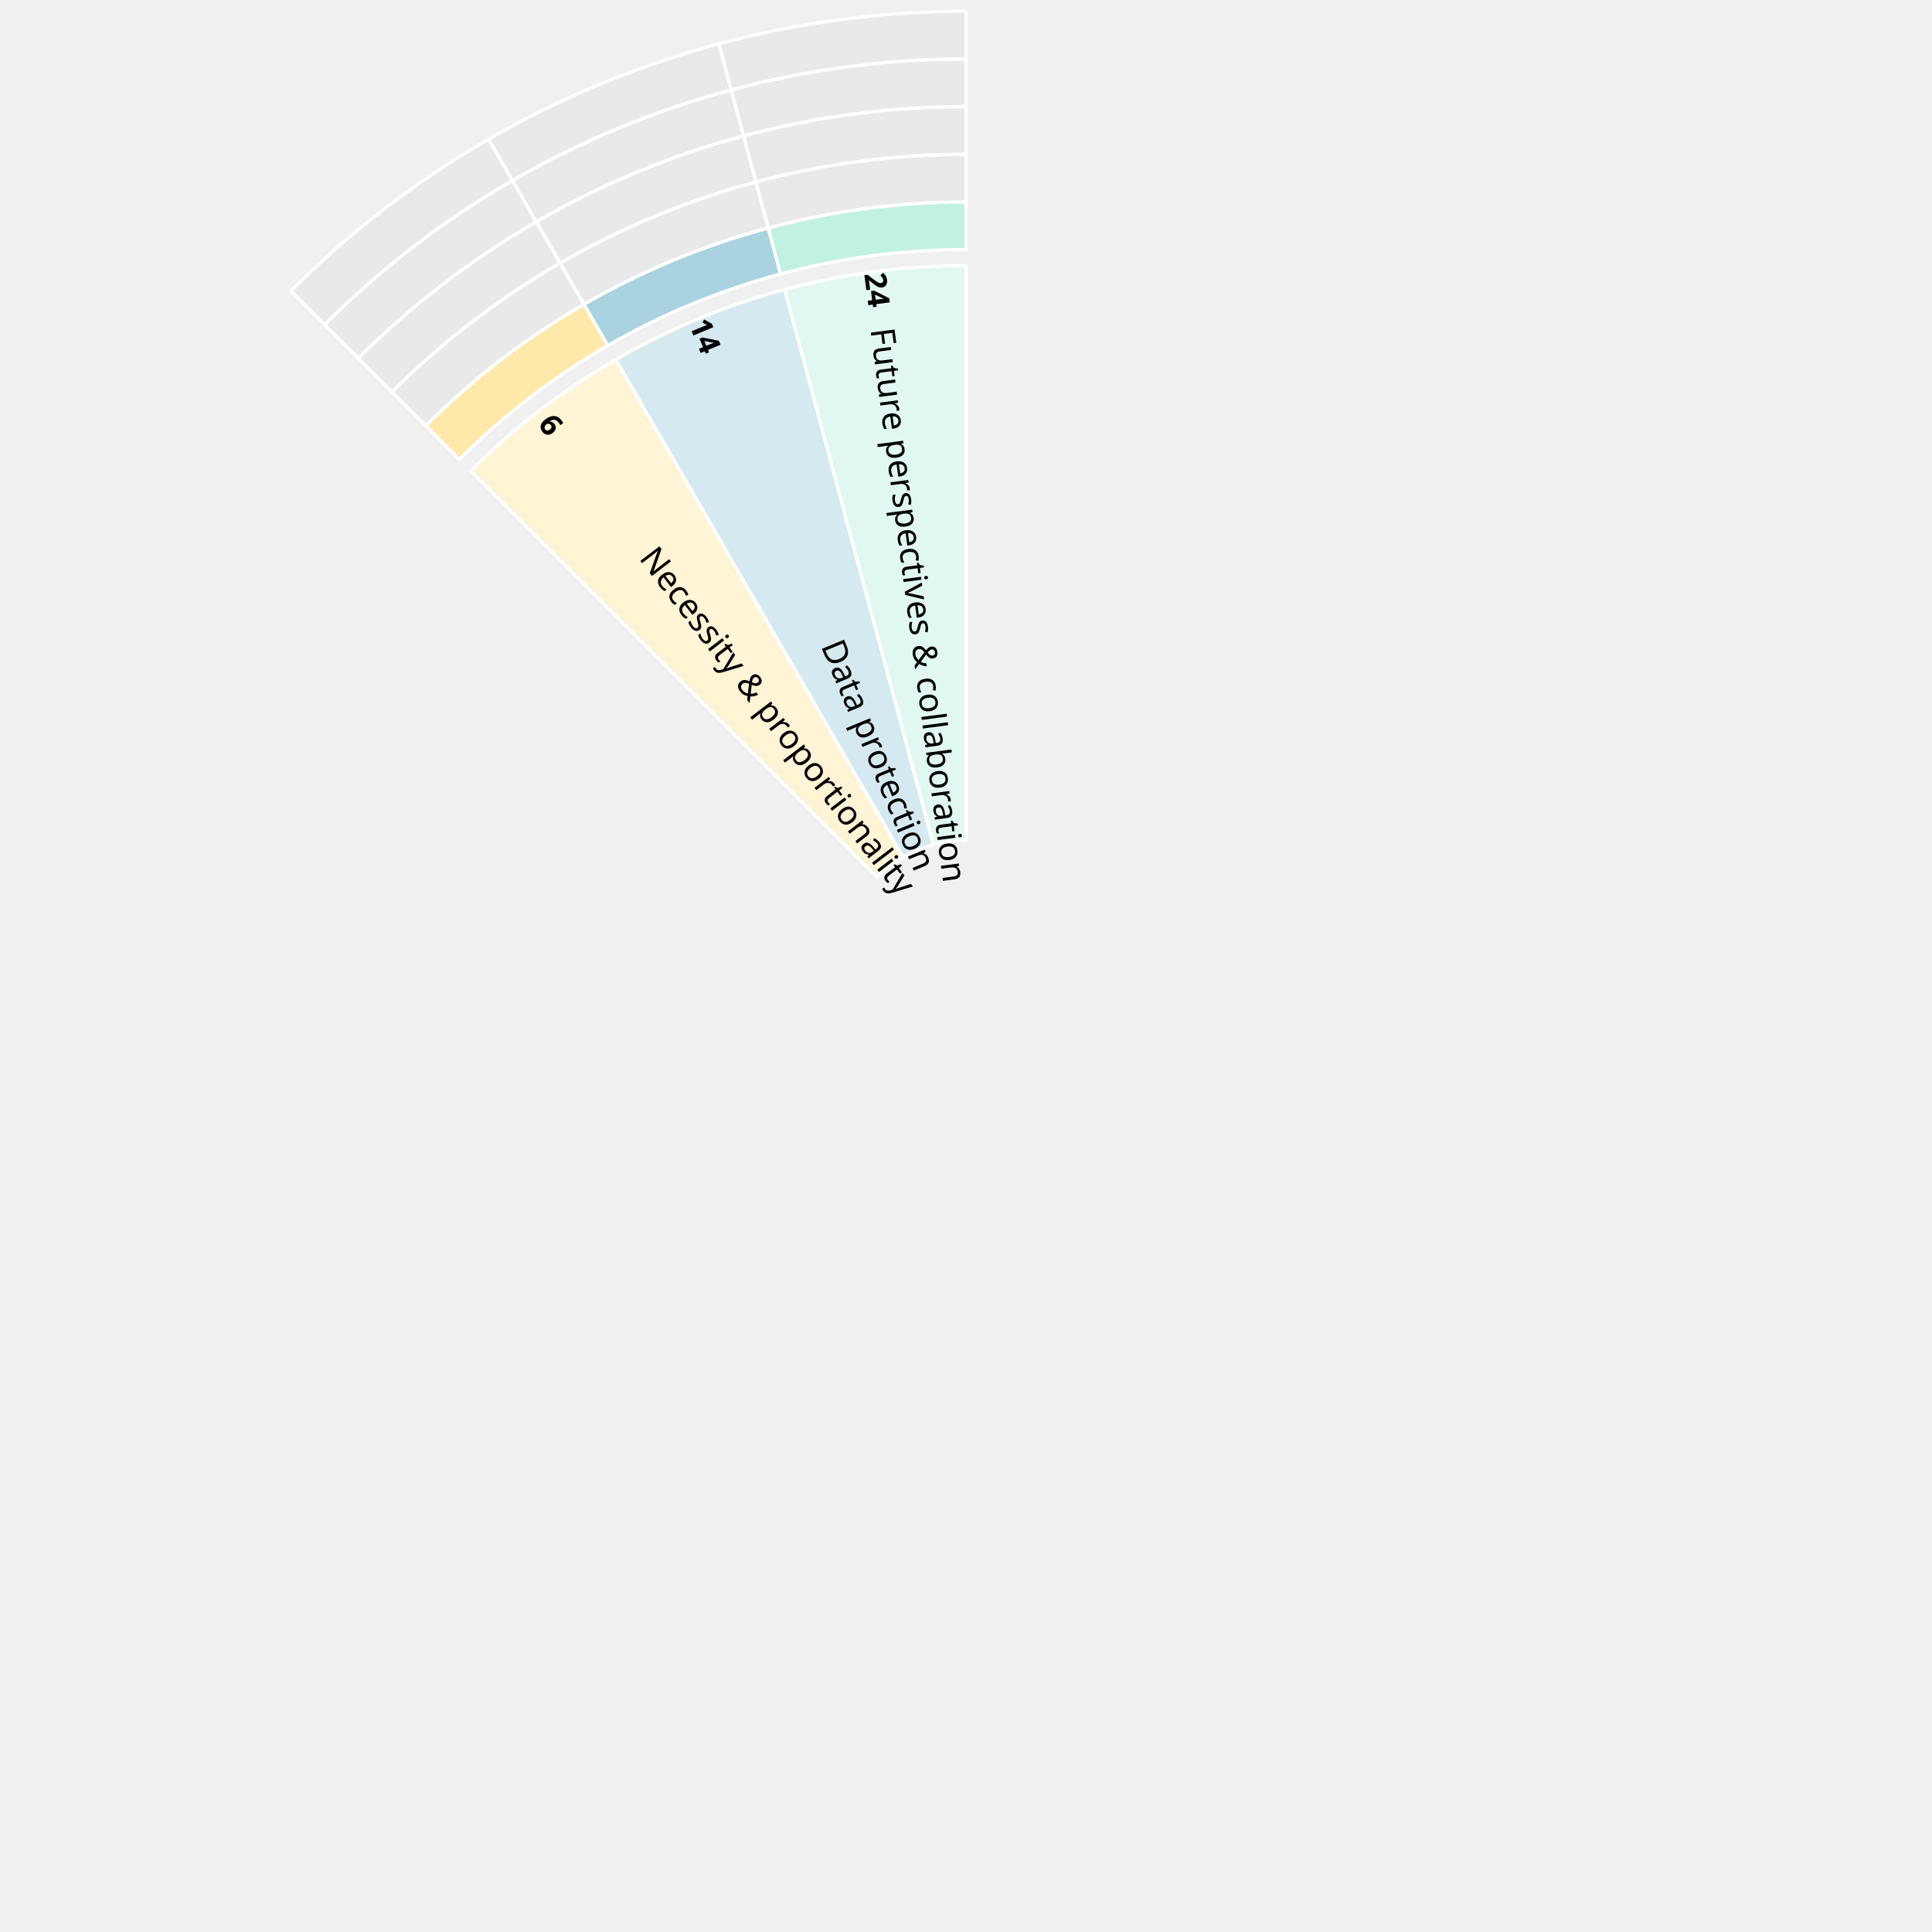
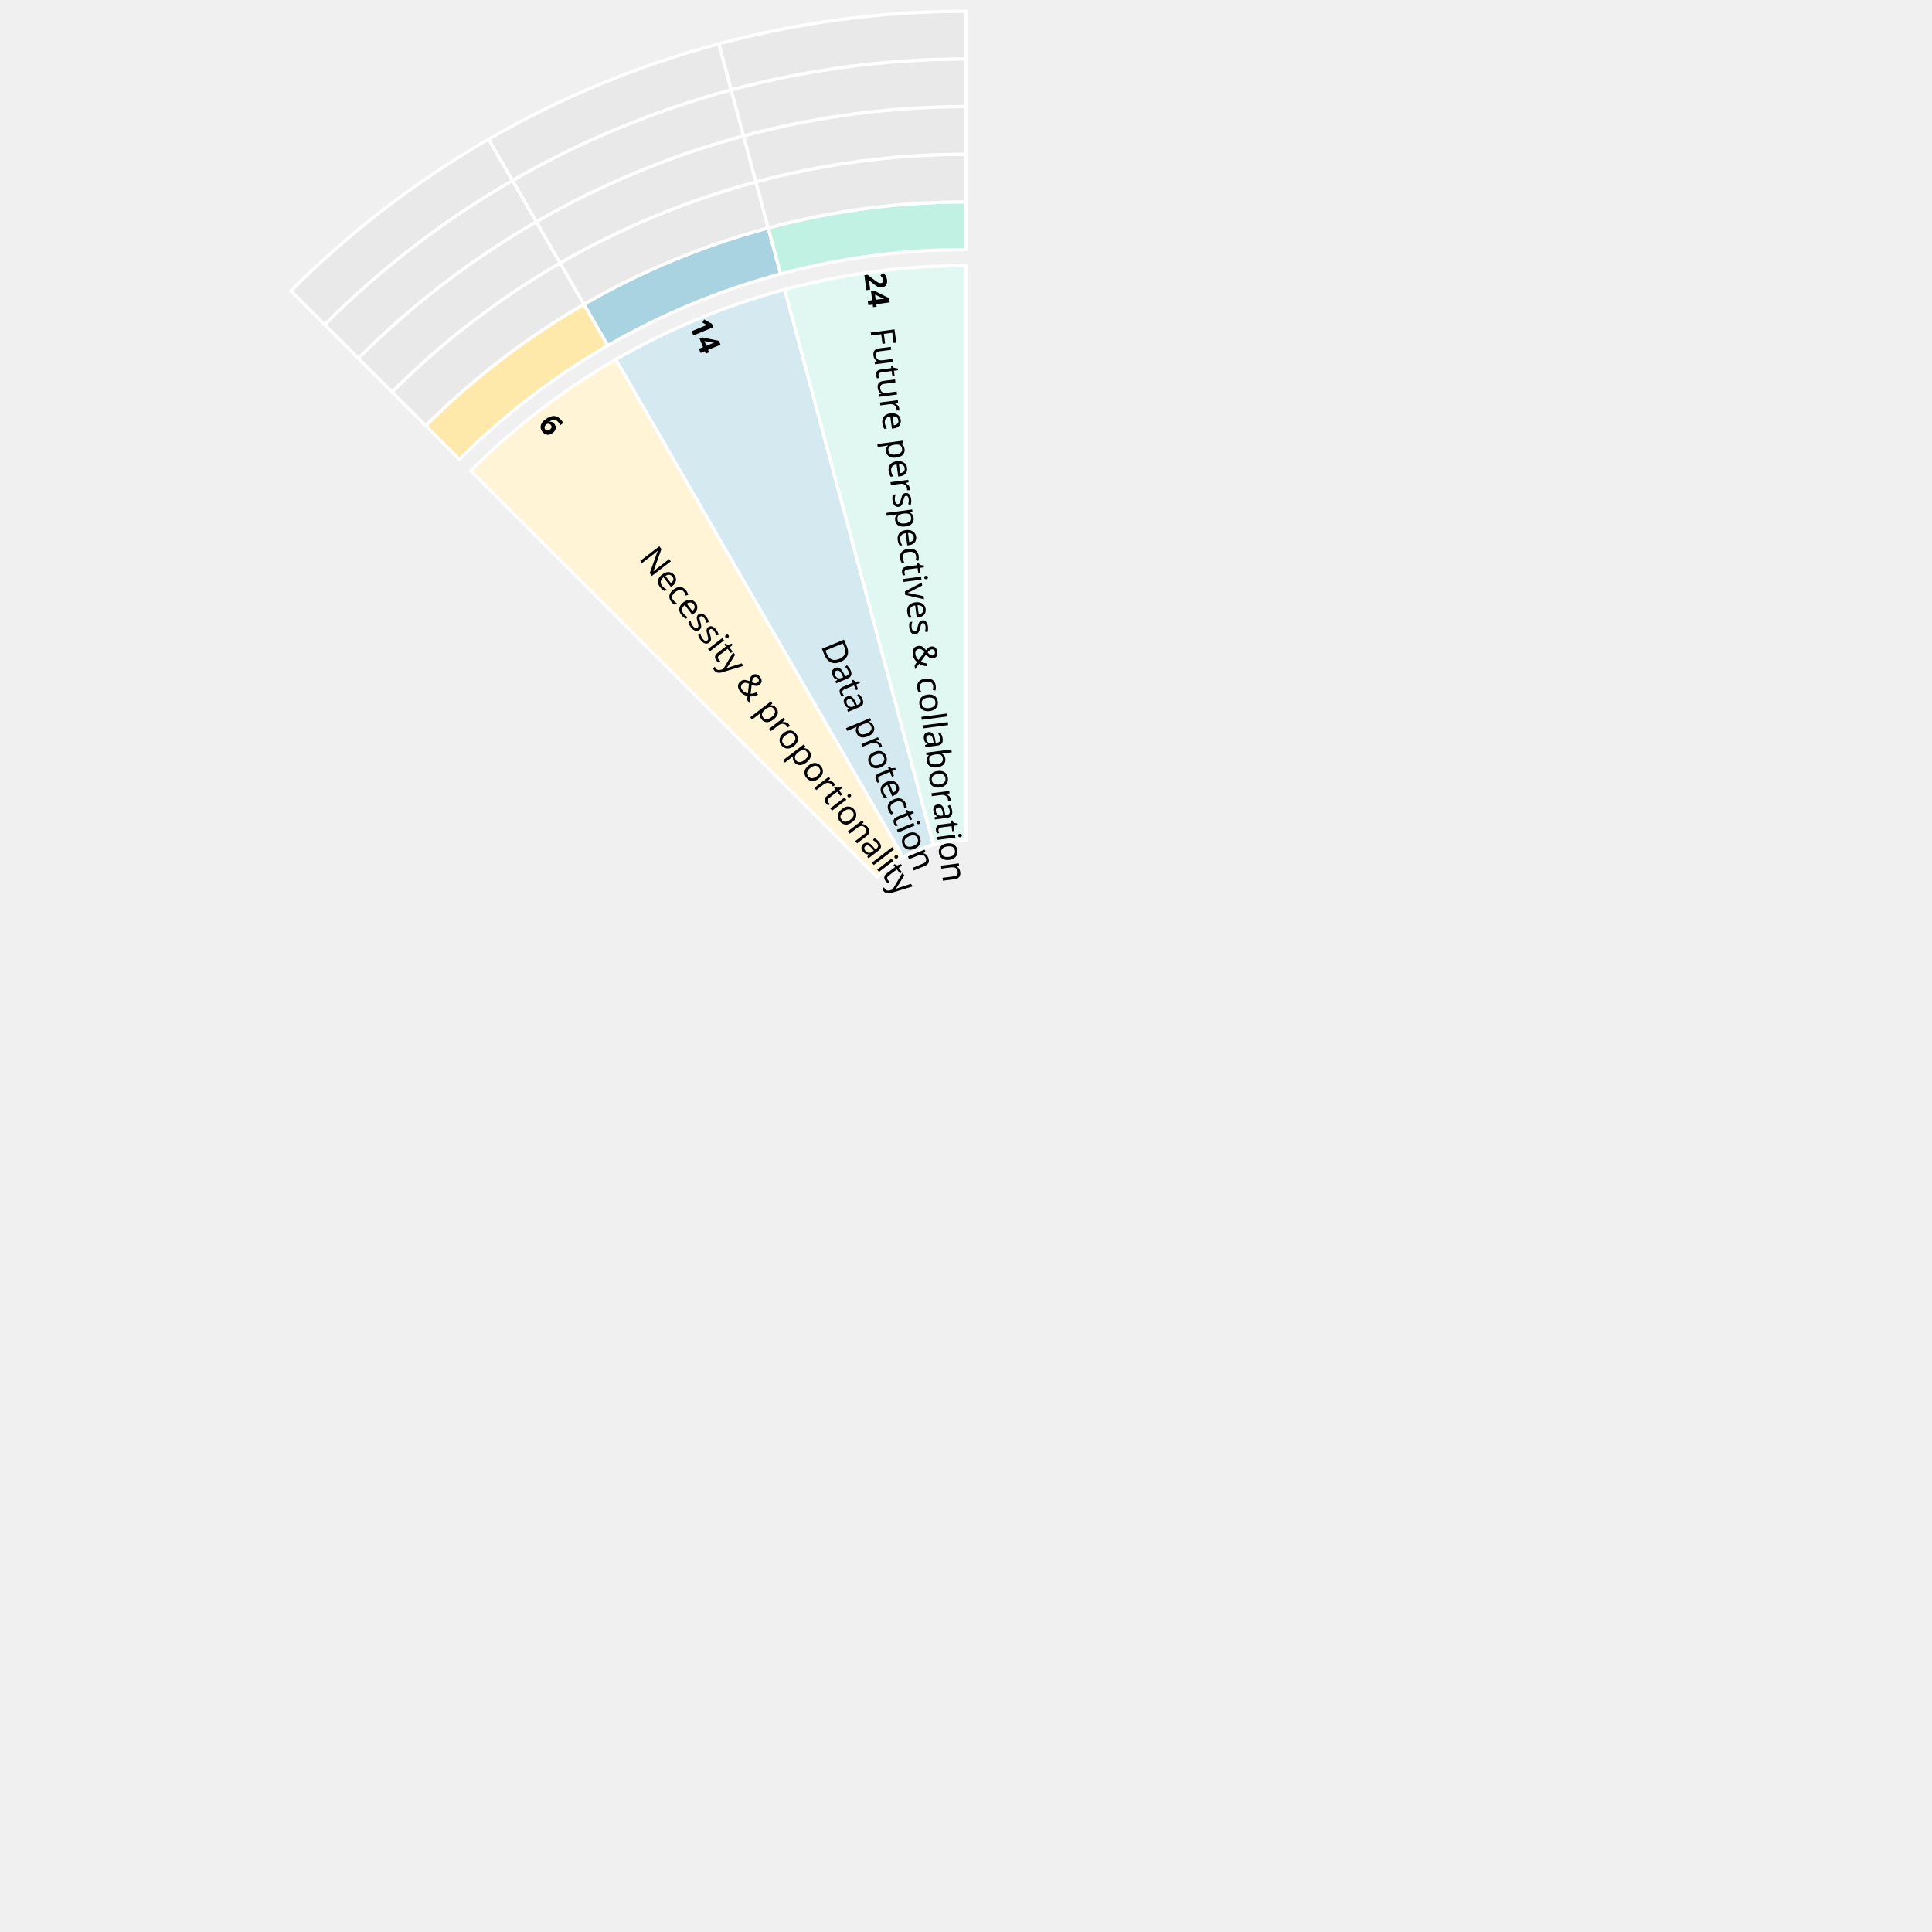
<svg xmlns="http://www.w3.org/2000/svg" xmlns:ns1="https://www.affinity.studio/" width="100%" height="100%" viewBox="40.157 272.634 2400 2400" version="1.1" xml:space="preserve" style="fill-rule:evenodd;clip-rule:evenodd;stroke-linecap:round;stroke-linejoin:round;stroke-miterlimit:1.5;">
  <g id="Diagram" ns1:id="Diagram">
    <g id="Insufficient" ns1:id="Insufficient">
      <g id="C06" ns1:id="06 Necessity &amp; proportionality">
        <path id="C06-wedge" ns1:id="Wedge" d="M624.973,857.451A870.000,870.000 0 0,1 805.157,719.192L1162.157,1337.534A156.000,156.000 0 0,0 1129.848,1362.325Z" style="fill:rgb(255,244,213);stroke:white;stroke-width:4px;" />
        <path id="C06-rating1" ns1:id="Rating 1" d="M568.971,801.448A949.200,949.200 0 0,1 765.557,650.603L795.157,701.871A890.000,890.000 0 0,0 610.832,843.309Z" style="fill:rgb(254,233,170);stroke:white;stroke-width:4px;" />
        <path id="C06-rating2" ns1:id="Rating 2" d="M527.110,759.587A1008.400,1008.400 0 0,1 735.957,599.334L765.557,650.603A949.200,949.200 0 0,0 568.971,801.448Z" style="fill:rgb(233,233,233);stroke:white;stroke-width:4px;" />
        <path id="C06-rating3" ns1:id="Rating 3" d="M485.250,717.726A1067.600,1067.600 0 0,1 706.357,548.065L735.957,599.334A1008.400,1008.400 0 0,0 527.110,759.587Z" style="fill:rgb(233,233,233);stroke:white;stroke-width:4px;" />
        <path id="C06-rating4" ns1:id="Rating 4" d="M443.389,675.865A1126.800,1126.800 0 0,1 676.757,496.797L706.357,548.065A1067.600,1067.600 0 0,0 485.250,717.726Z" style="fill:rgb(233,233,233);stroke:white;stroke-width:4px;" />
        <path id="C06-rating5" ns1:id="Rating 5" d="M401.529,634.005A1186.000,1186.000 0 0,1 647.157,445.528L676.757,496.797A1126.800,1126.800 0 0,0 443.389,675.865Z" style="fill:rgb(233,233,233);stroke:white;stroke-width:4px;" />
-         <text id="C06-number" ns1:id="Number" transform="matrix(0.608762,0.793353,-0.793353,0.608762,2014.262,-2312.788)" x="1673.817px" y="2931.684px" style="font-family:'PTSans-Bold', 'PT Sans', sans-serif;font-weight:700;font-size:37.5px;">6</text>
-         <text id="C06-label" ns1:id="Label" transform="matrix(0.608762,0.793353,-0.793353,0.608762,2014.262,-2312.788)" x="1882.409px" y="2933.142px" style="font-family:'PTSans-Regular', 'PT Sans', sans-serif;font-size:41.667px;">Necessity &amp; proportionality</text>
+         <text id="C06-number" ns1:id="Number" transform="matrix(0.608762,0.793353,-0.793353,0.608762,2014.262,-2312.788)" x="1673.819px" y="2931.684px" style="font-family:'PTSans-Bold', 'PT Sans', sans-serif;font-weight:700;font-size:37.5px;">6</text>
+         <text id="C06-label" ns1:id="Label" transform="matrix(0.608762,0.793353,-0.793353,0.608762,2014.262,-2312.788)" x="1882.297px" y="2933.142px" style="font-family:'PTSans-Regular', 'PT Sans', sans-serif;font-size:41.667px;">Necessity &amp; proportionality</text>
      </g>
      <g id="C14" ns1:id="14 Data protection">
        <path id="C14-wedge" ns1:id="Wedge" d="M805.157,719.193A870.000,870.000 0 0,1 1014.985,632.279L1199.781,1321.950A156.000,156.000 0 0,0 1162.157,1337.535Z" style="fill:rgb(213,233,240);stroke:white;stroke-width:4px;" />
        <path id="C14-rating1" ns1:id="Rating 1" d="M765.557,650.603A949.200,949.200 0 0,1 994.486,555.777L1009.808,612.960A890.000,890.000 0 0,0 795.157,701.871Z" style="fill:rgb(170,211,225);stroke:white;stroke-width:4px;" />
        <path id="C14-rating2" ns1:id="Rating 2" d="M735.957,599.334A1008.400,1008.400 0 0,1 979.164,498.594L994.486,555.777A949.200,949.200 0 0,0 765.557,650.603Z" style="fill:rgb(233,233,233);stroke:white;stroke-width:4px;" />
        <path id="C14-rating3" ns1:id="Rating 3" d="M706.357,548.066A1067.600,1067.600 0 0,1 963.842,441.411L979.164,498.594A1008.400,1008.400 0 0,0 735.957,599.334Z" style="fill:rgb(233,233,233);stroke:white;stroke-width:4px;" />
        <path id="C14-rating4" ns1:id="Rating 4" d="M676.757,496.797A1126.800,1126.800 0 0,1 948.520,384.229L963.842,441.411A1067.600,1067.600 0 0,0 706.357,548.066Z" style="fill:rgb(233,233,233);stroke:white;stroke-width:4px;" />
        <path id="C14-rating5" ns1:id="Rating 5" d="M647.157,445.528A1186.000,1186.000 0 0,1 933.198,327.046L948.520,384.229A1126.800,1126.800 0 0,0 676.757,496.797Z" style="fill:rgb(233,233,233);stroke:white;stroke-width:4px;" />
-         <text id="C14-number" ns1:id="Number" transform="matrix(0.382684,0.92388,-0.92388,0.382684,2967.625,-1983.45)" x="1663.184px" y="2931.684px" style="font-family:'PTSans-Bold', 'PT Sans', sans-serif;font-weight:700;font-size:37.5px;">14</text>
-         <text id="C14-label" ns1:id="Label" transform="matrix(0.382684,0.92388,-0.92388,0.382684,2967.625,-1983.45)" x="2095.409px" y="2933.142px" style="font-family:'PTSans-Regular', 'PT Sans', sans-serif;font-size:41.667px;">Data protection</text>
+         <text id="C14-number" ns1:id="Number" transform="matrix(0.382684,0.92388,-0.92388,0.382684,2967.625,-1983.45)" x="1663.188px" y="2931.684px" style="font-family:'PTSans-Bold', 'PT Sans', sans-serif;font-weight:700;font-size:37.5px;">14</text>
+         <text id="C14-label" ns1:id="Label" transform="matrix(0.382684,0.92388,-0.92388,0.382684,2967.625,-1983.45)" x="2095.340px" y="2933.142px" style="font-family:'PTSans-Regular', 'PT Sans', sans-serif;font-size:41.667px;">Data protection</text>
      </g>
      <g id="C24" ns1:id="24 Future perspectives &amp; collaboration">
        <path id="C24-wedge" ns1:id="Wedge" d="M1014.985,632.278A870.000,870.000 0 0,1 1240.157,602.634L1240.157,1316.634A156.000,156.000 0 0,0 1199.782,1321.950Z" style="fill:rgb(224,248,241);stroke:white;stroke-width:4px;" />
        <path id="C24-rating1" ns1:id="Rating 1" d="M994.486,555.777A949.200,949.200 0 0,1 1240.157,523.434L1240.157,582.634A890.000,890.000 0 0,0 1009.808,612.960Z" style="fill:rgb(193,241,226);stroke:white;stroke-width:4px;" />
        <path id="C24-rating2" ns1:id="Rating 2" d="M979.164,498.594A1008.400,1008.400 0 0,1 1240.157,464.234L1240.157,523.434A949.200,949.200 0 0,0 994.486,555.777Z" style="fill:rgb(233,233,233);stroke:white;stroke-width:4px;" />
        <path id="C24-rating3" ns1:id="Rating 3" d="M963.842,441.412A1067.600,1067.600 0 0,1 1240.157,405.034L1240.157,464.234A1008.400,1008.400 0 0,0 979.164,498.594Z" style="fill:rgb(233,233,233);stroke:white;stroke-width:4px;" />
        <path id="C24-rating4" ns1:id="Rating 4" d="M948.520,384.229A1126.800,1126.800 0 0,1 1240.157,345.834L1240.157,405.034A1067.600,1067.600 0 0,0 963.842,441.412Z" style="fill:rgb(233,233,233);stroke:white;stroke-width:4px;" />
        <path id="C24-rating5" ns1:id="Rating 5" d="M933.198,327.046A1186.000,1186.000 0 0,1 1240.157,286.634L1240.157,345.834A1126.800,1126.800 0 0,0 948.520,384.229Z" style="fill:rgb(233,233,233);stroke:white;stroke-width:4px;" />
-         <text id="C24-number" ns1:id="Number" transform="matrix(0.130526,0.991445,-0.991445,0.130526,3803.263,-1418.585)" x="1663.184px" y="2931.684px" style="font-family:'PTSans-Bold', 'PT Sans', sans-serif;font-weight:700;font-size:37.5px;">24</text>
-         <text id="C24-label" ns1:id="Label" transform="matrix(0.130526,0.991445,-0.991445,0.130526,3803.263,-1418.585)" x="1732.409px" y="2933.142px" style="font-family:'PTSans-Regular', 'PT Sans', sans-serif;font-size:41.667px;">Future perspectives &amp; collaboration</text>
+         <text id="C24-number" ns1:id="Number" transform="matrix(0.130526,0.991445,-0.991445,0.130526,3803.263,-1418.585)" x="1663.188px" y="2931.684px" style="font-family:'PTSans-Bold', 'PT Sans', sans-serif;font-weight:700;font-size:37.5px;">24</text>
+         <text id="C24-label" ns1:id="Label" transform="matrix(0.130526,0.991445,-0.991445,0.130526,3803.263,-1418.585)" x="1732.254px" y="2933.142px" style="font-family:'PTSans-Regular', 'PT Sans', sans-serif;font-size:41.667px;">Future perspectives &amp; collaboration</text>
      </g>
    </g>
  </g>
</svg>
